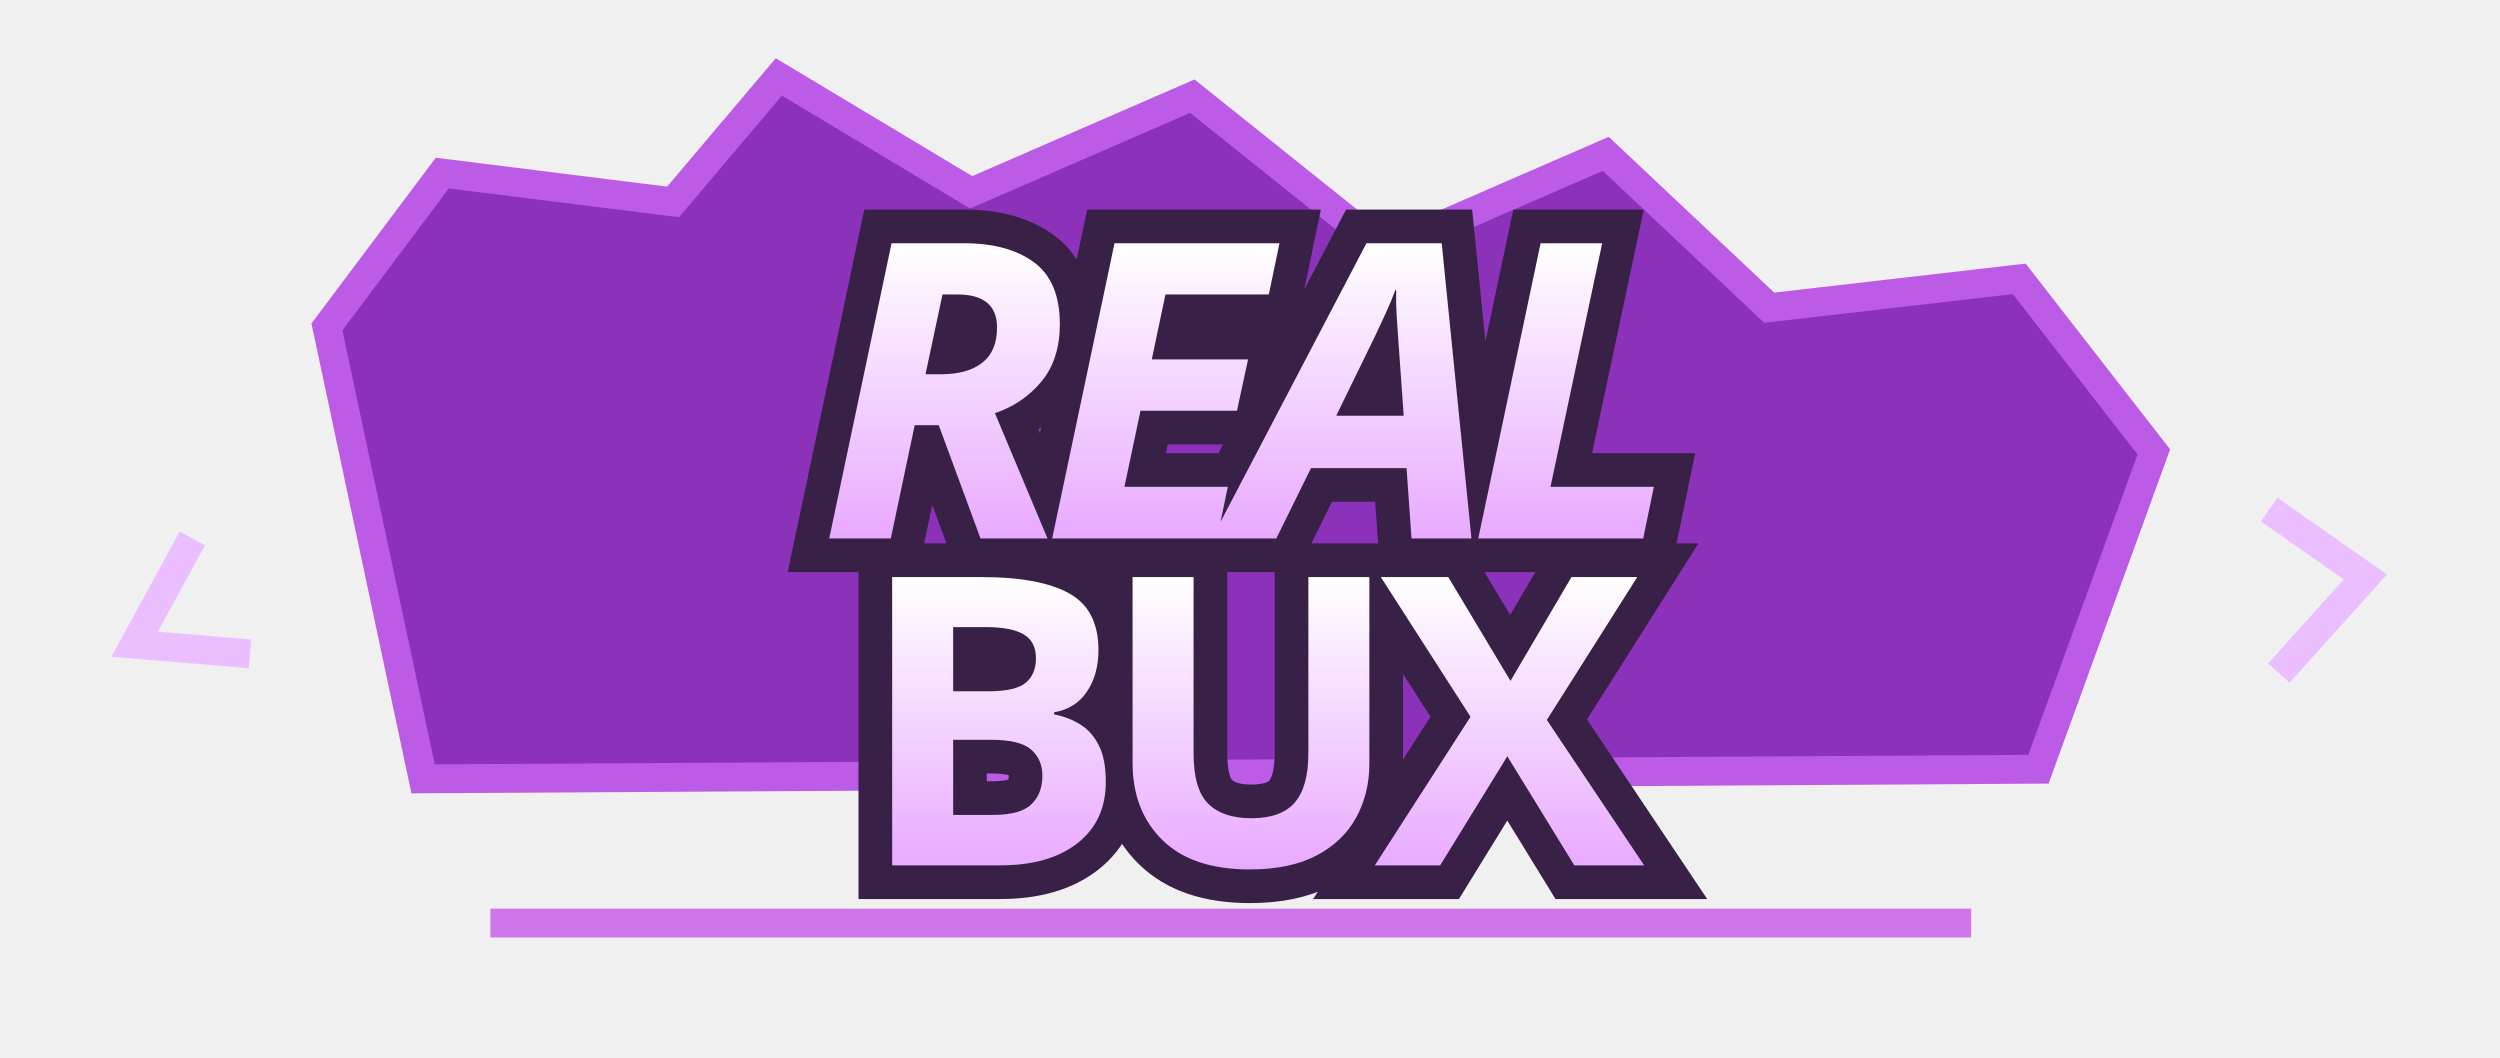
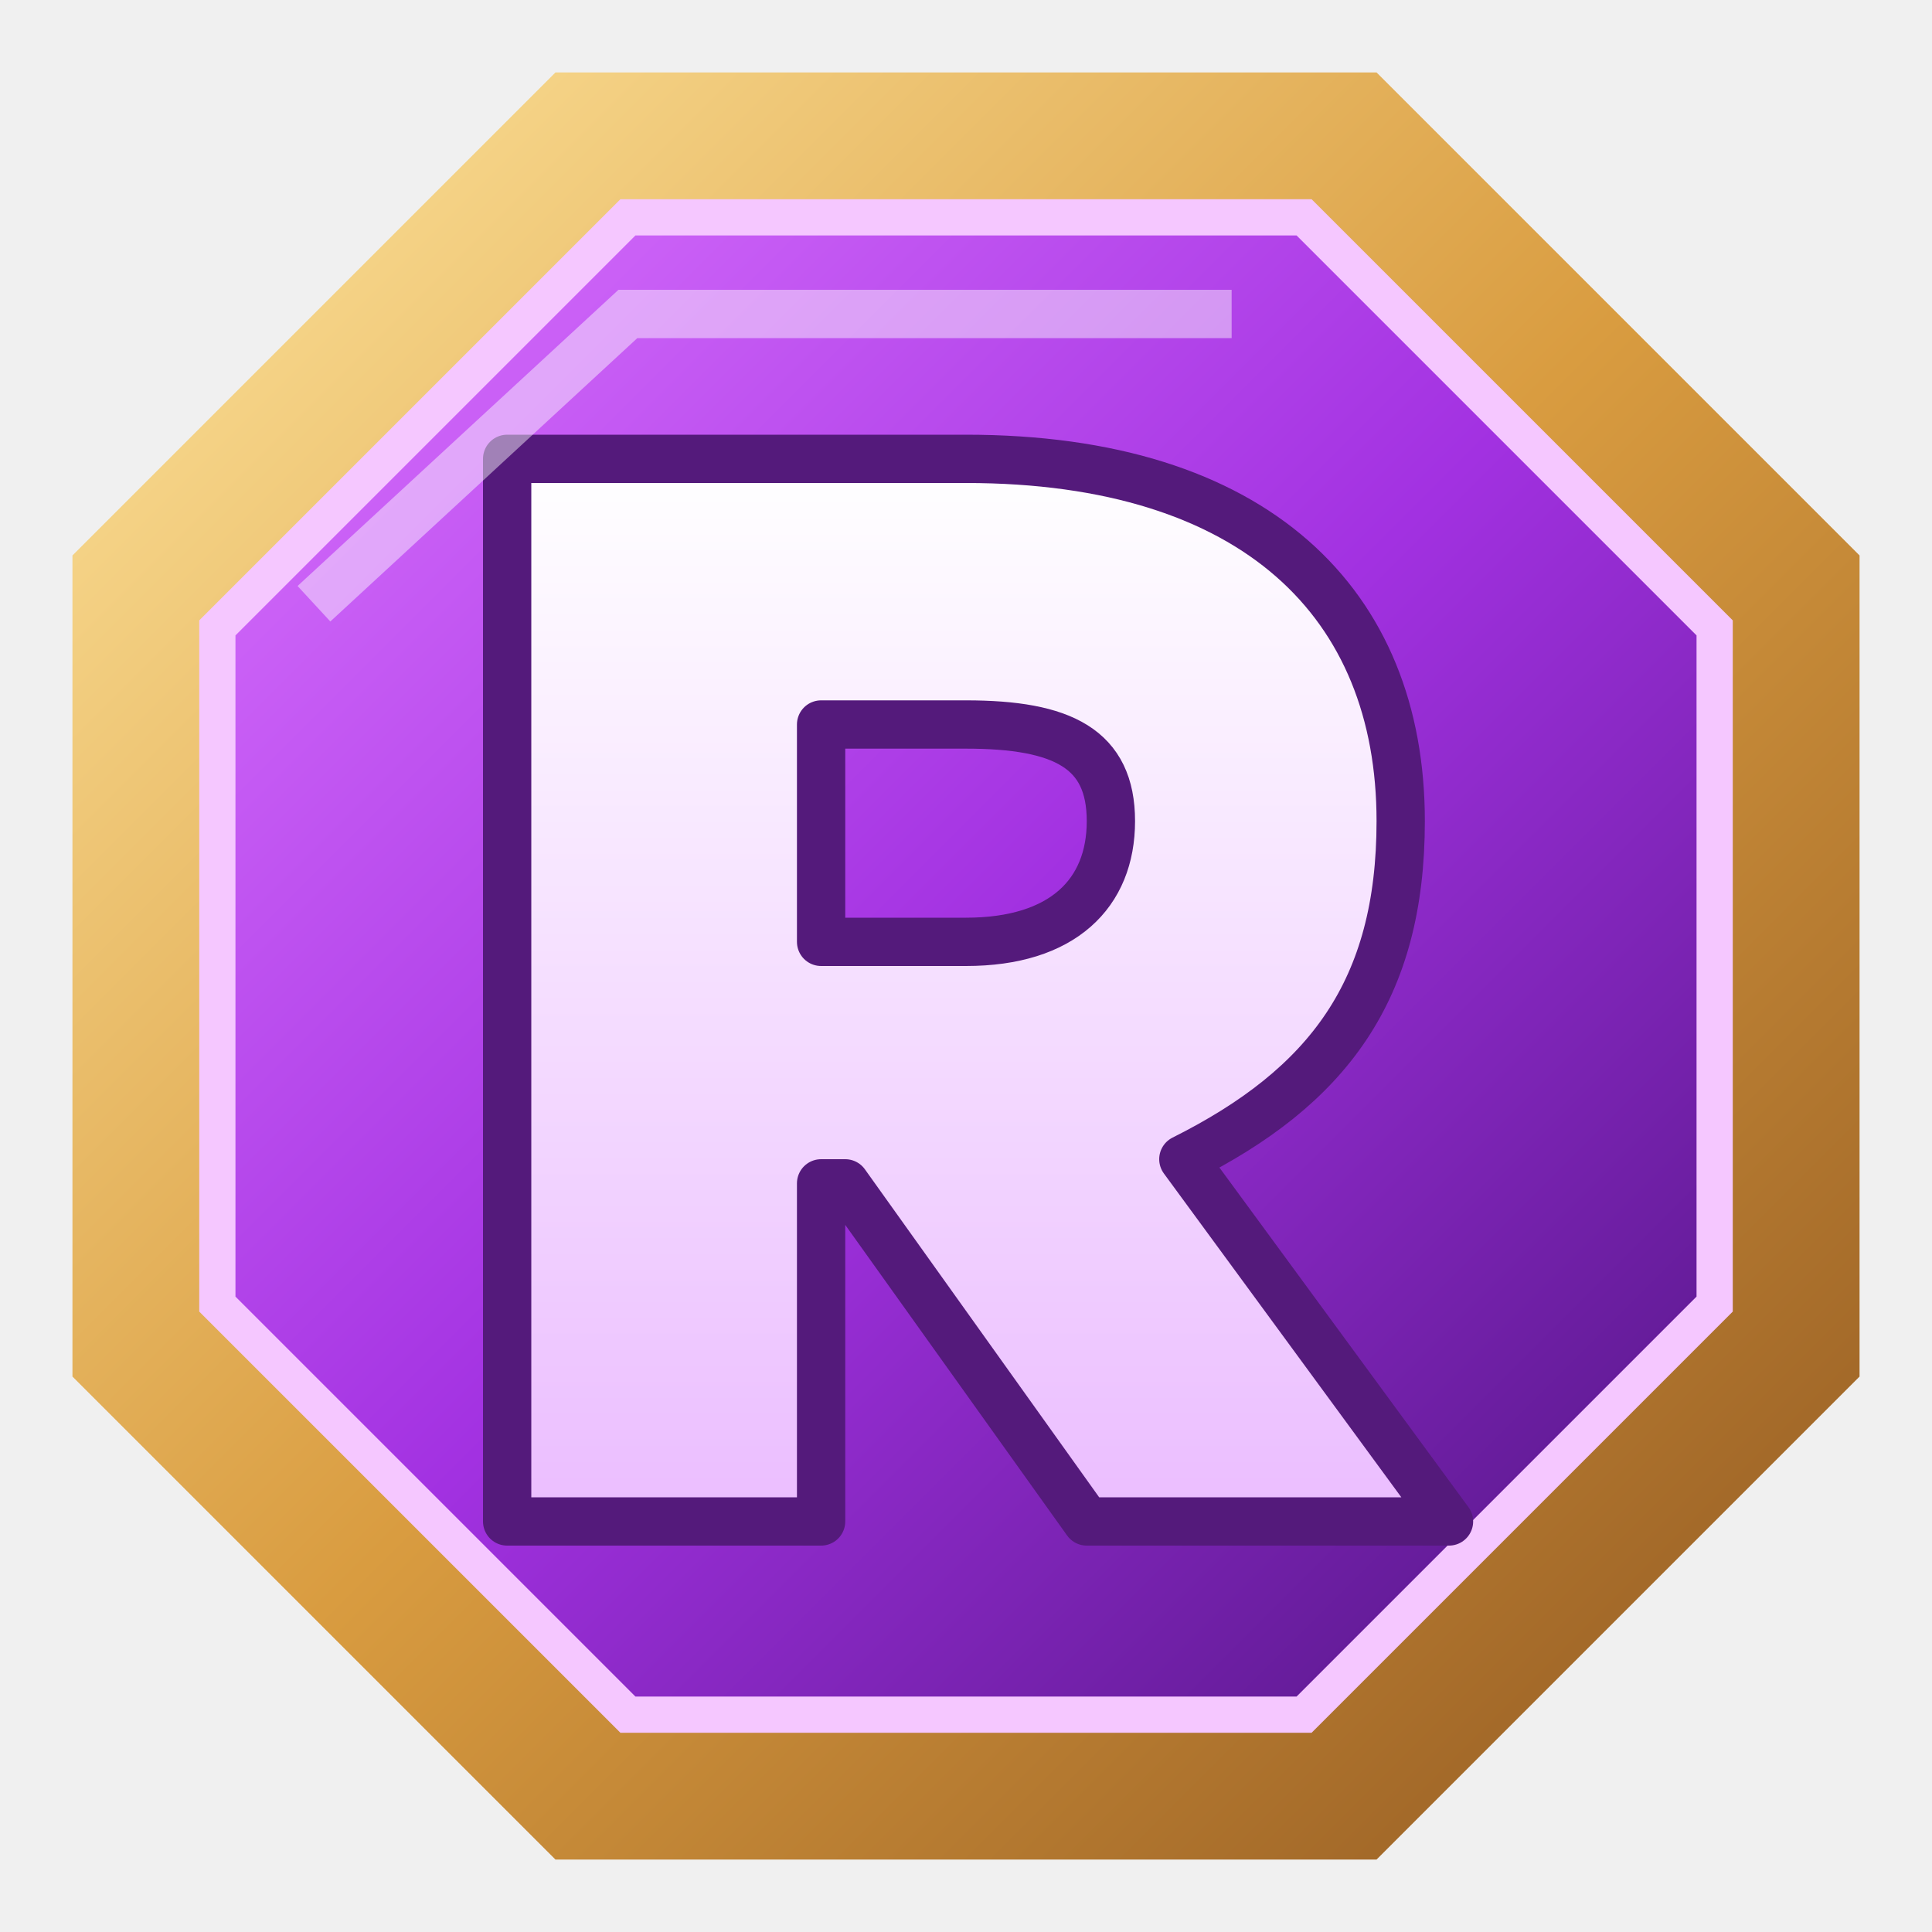
- <svg xmlns="http://www.w3.org/2000/svg" viewBox="0 0 260 110">
+ <svg xmlns="http://www.w3.org/2000/svg" viewBox="0 0 80 80" role="img" aria-label="R — REALBUX">
  <defs>
-     <linearGradient id="a" x2="0" y2="1">
+     <linearGradient id="coin" x2="1" y2="1">
+       <stop stop-color="#ffe7a0" />
+       <stop offset=".5" stop-color="#d99c40" />
+       <stop offset="1" stop-color="#8f5620" />
+     </linearGradient>
+     <linearGradient id="purple" x2="1" y2="1">
+       <stop stop-color="#db74ff" />
+       <stop offset=".5" stop-color="#a231e1" />
+       <stop offset="1" stop-color="#4e147f" />
+     </linearGradient>
+     <linearGradient id="letter" x2="0" y2="1">
      <stop stop-color="#fff" />
-       <stop offset="1" stop-color="#e8a9ff" />
+       <stop offset="1" stop-color="#ebbdff" />
    </linearGradient>
  </defs>
-   <path d="M34 34L46 18 70 21 81 8 101 20 124 10 144 26 167 16 184 32 210 29 224 47 212 80 44 81Z" fill="#8c32ba" stroke="#bc5ce6" stroke-width="3" />
-   <text x="130" y="56" text-anchor="middle" font-family="system-ui,sans-serif" font-style="italic" font-weight="1000" font-size="43" letter-spacing="-3" fill="url(#a)" stroke="#382046" stroke-width="7" paint-order="stroke">REAL</text>
-   <text x="130" y="90" text-anchor="middle" font-family="system-ui,sans-serif" font-weight="1000" font-size="42" letter-spacing="-3" fill="url(#a)" stroke="#382046" stroke-width="7" paint-order="stroke">BUX</text>
-   <path d="M51 96h154" stroke="#d076eb" stroke-width="3" />
-   <path d="M20 56l-6 11 12 1m210 -15l10 7 -9 10" fill="none" stroke="#ebbeff" stroke-width="3" />
+   <path d="M23 3h34l20 20v34L57 77H23L3 57V23Z" fill="url(#coin)" />
+   <path d="M26 9h28l17 17v28L54 71H26L9 54V26Z" fill="url(#purple)" stroke="#f5c7ff" stroke-width="1.5" />
+   <path d="M23 19h17c12 0 18 6 18 15 0 7-3 11-9 14l11 15H45L35 49h-1v14H21V19Zm11 11v9h6c4 0 6-2 6-5s-2-4-6-4Z" fill="url(#letter)" stroke="#541a7b" stroke-width="2" stroke-linejoin="round" fill-rule="evenodd" />
+   <path d="M13 25l13-12h25" fill="none" stroke="#fff" stroke-opacity=".45" stroke-width="2" />
</svg>
